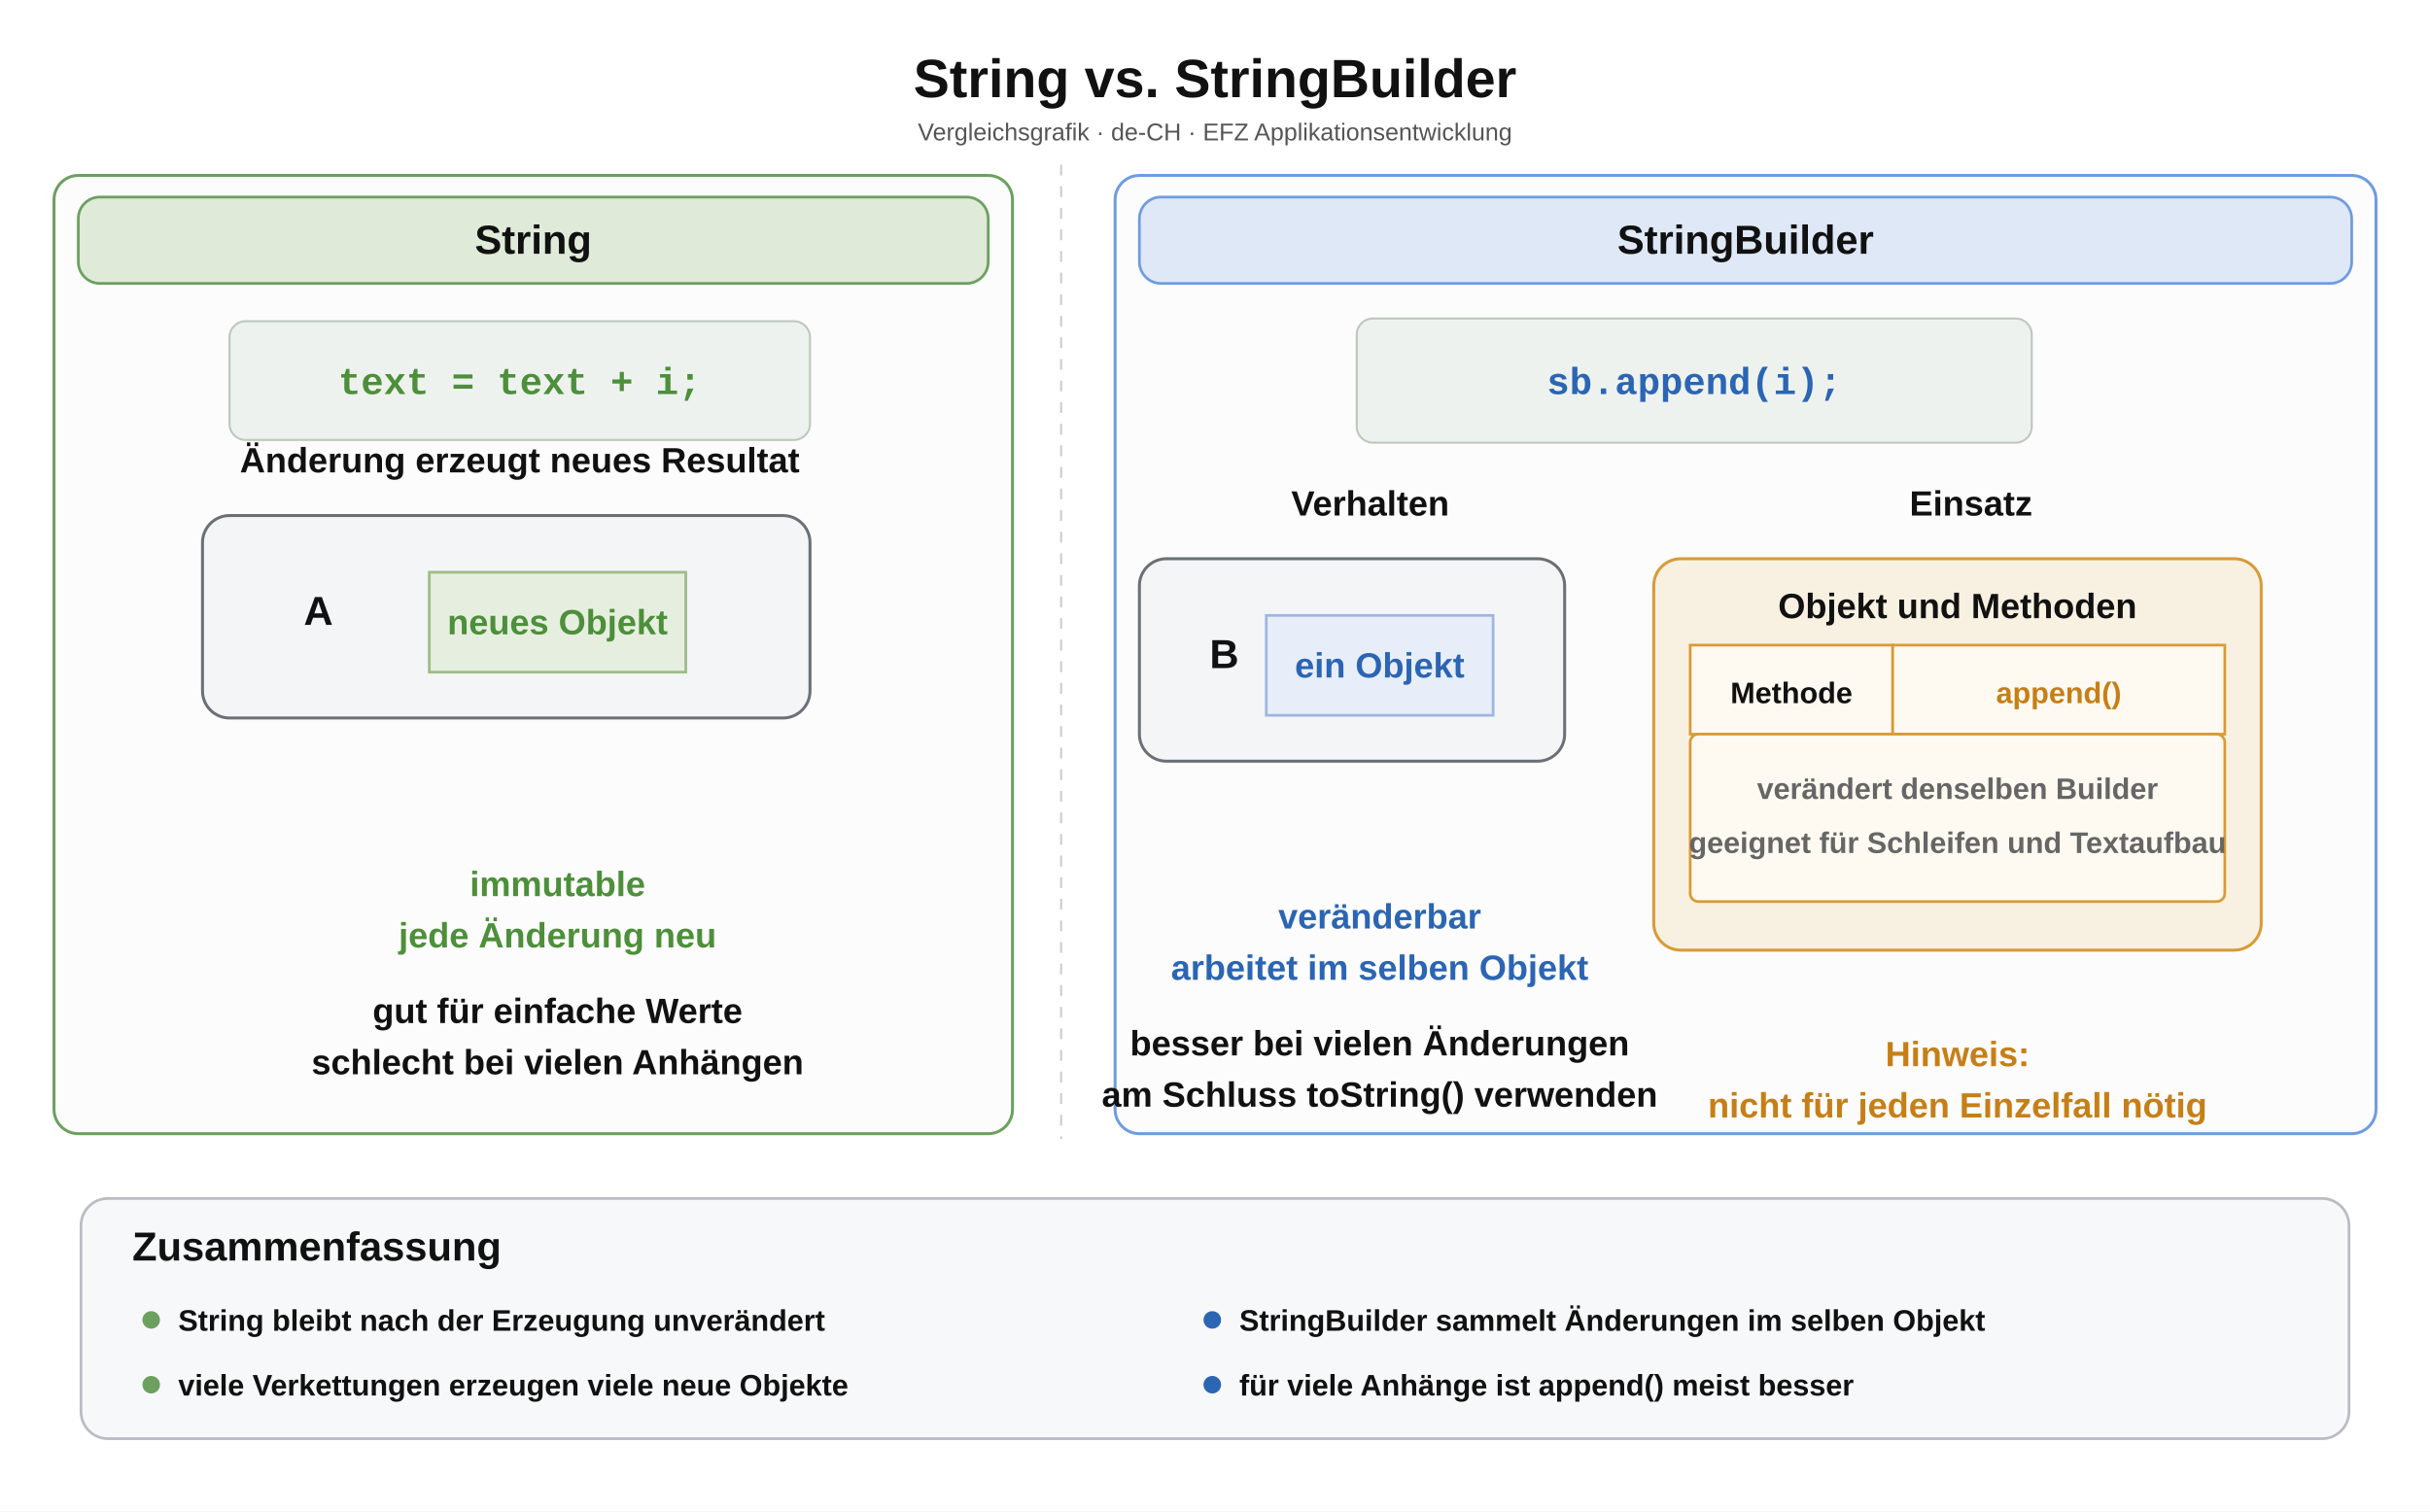
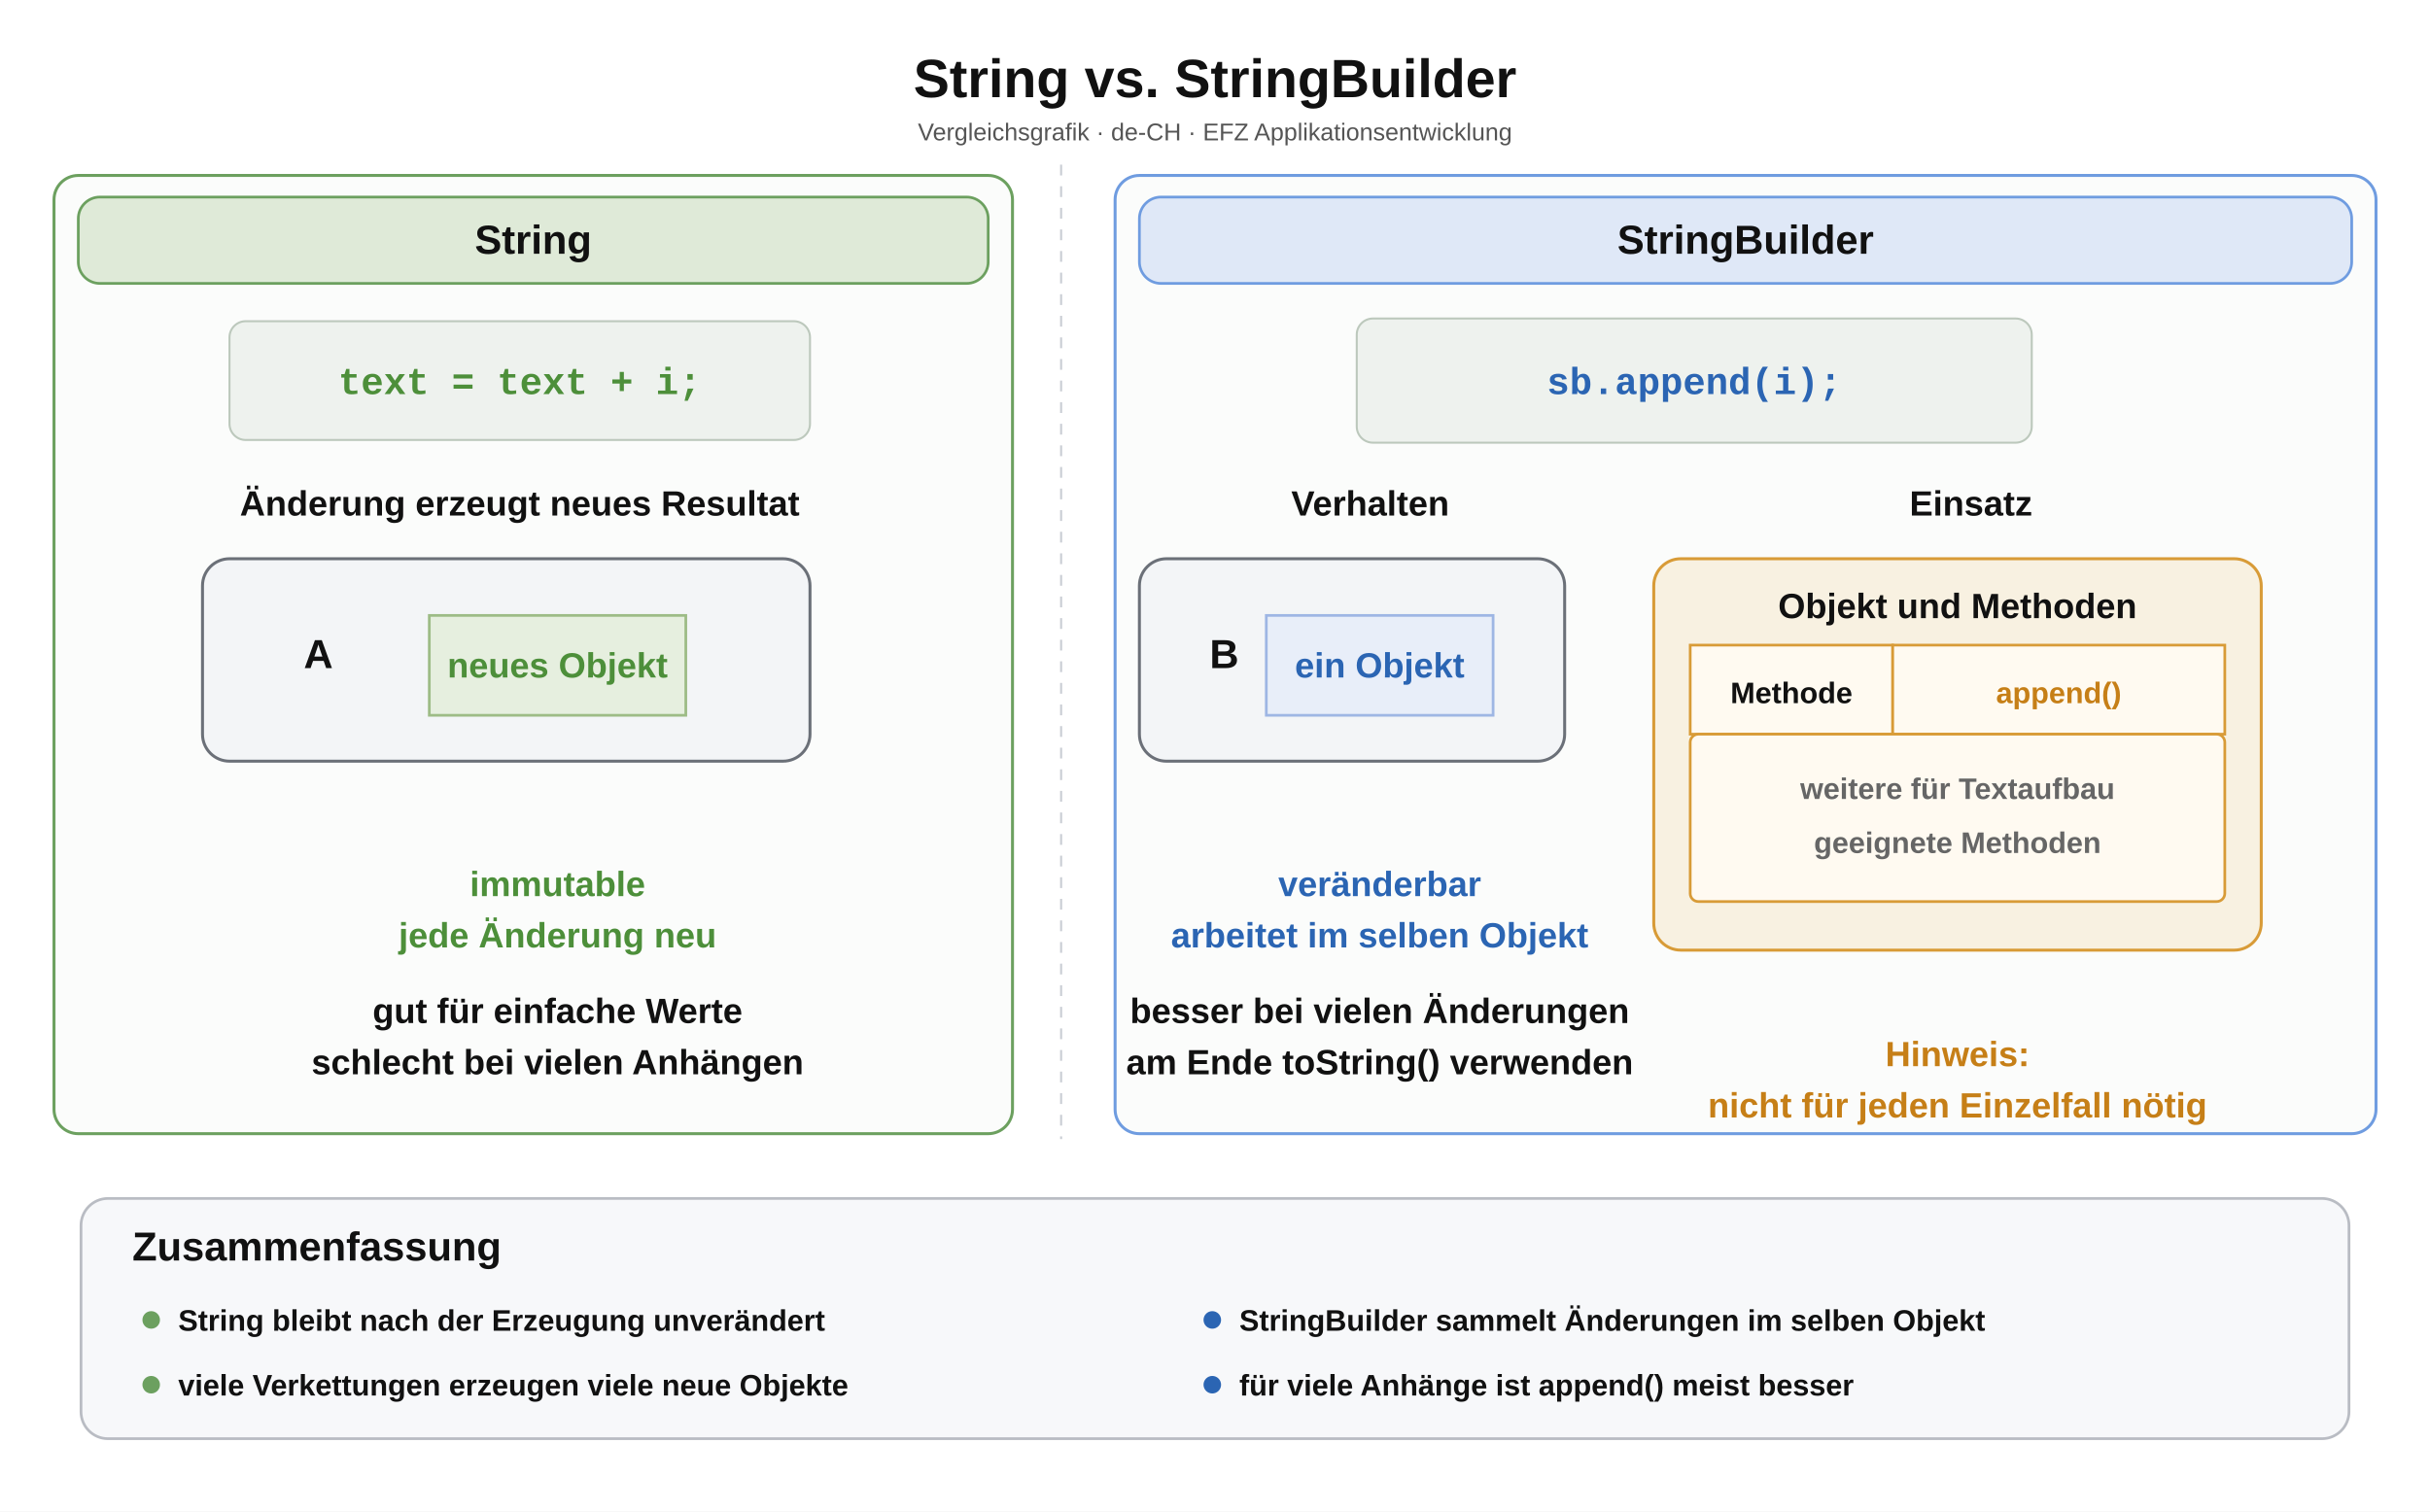
<svg xmlns="http://www.w3.org/2000/svg" width="1800" height="1120" viewBox="0 0 1800 1120" role="img" aria-labelledby="title desc">
  <rect x="0" y="0" width="1800" height="1120" fill="#ffffff" />
  <text x="900" y="72" text-anchor="middle" font-family="Arial, Helvetica, sans-serif" font-size="40" font-weight="700" fill="#111">String vs. StringBuilder</text>
  <text x="900" y="104" text-anchor="middle" font-family="Arial, Helvetica, sans-serif" font-size="18" fill="#555">Vergleichsgrafik · de-CH · EFZ Applikationsentwicklung</text>
  <rect x="40" y="130" rx="18" ry="18" width="710" height="710" fill="#fbfcfb" stroke="#6ca05f" stroke-width="2.2" />
  <rect x="58" y="146" rx="16" ry="16" width="674" height="64" fill="#dfead8" stroke="#6ca05f" stroke-width="2" />
  <text x="395" y="188" text-anchor="middle" font-family="Arial, Helvetica, sans-serif" font-size="30" font-weight="700" fill="#111">String</text>
  <rect x="170" y="238" rx="12" ry="12" width="430" height="88" fill="#eef2ee" stroke="#bcc8bc" stroke-width="1.5" />
  <text x="385" y="292" text-anchor="middle" font-family="'Courier New', Courier, monospace" font-size="28" font-weight="700" fill="#4d8f3a">text = text + i;</text>
-   <text x="385" y="350" text-anchor="middle" font-family="Arial, Helvetica, sans-serif" font-size="26" font-weight="700" fill="#111">Änderung erzeugt neues Resultat</text>
-   <rect x="150" y="382" rx="20" ry="20" width="450" height="150" fill="#f3f5f7" stroke="#6b7078" stroke-width="2.2" />
-   <text x="225" y="463" font-family="Arial, Helvetica, sans-serif" font-size="30" font-weight="700" fill="#111">A</text>
-   <rect x="318" y="424" width="190" height="74" fill="#e6efdf" stroke="#9dbc86" stroke-width="2" />
-   <text x="413" y="470" text-anchor="middle" font-family="Arial, Helvetica, sans-serif" font-size="26" font-weight="700" fill="#4d8f3a">neues Objekt</text>
+   <text x="385" y="382" text-anchor="middle" font-family="Arial, Helvetica, sans-serif" font-size="26" font-weight="700" fill="#111">Änderung erzeugt neues Resultat</text>
+   <rect x="150" y="414" rx="20" ry="20" width="450" height="150" fill="#f3f5f7" stroke="#6b7078" stroke-width="2.2" />
+   <text x="225" y="495" font-family="Arial, Helvetica, sans-serif" font-size="30" font-weight="700" fill="#111">A</text>
+   <rect x="318" y="456" width="190" height="74" fill="#e6efdf" stroke="#9dbc86" stroke-width="2" />
+   <text x="413" y="502" text-anchor="middle" font-family="Arial, Helvetica, sans-serif" font-size="26" font-weight="700" fill="#4d8f3a">neues Objekt</text>
  <text x="413" y="664" text-anchor="middle" font-family="Arial, Helvetica, sans-serif" font-size="26" font-weight="700" fill="#4d8f3a">immutable</text>
  <text x="413" y="702" text-anchor="middle" font-family="Arial, Helvetica, sans-serif" font-size="26" font-weight="700" fill="#4d8f3a">jede Änderung neu</text>
  <text x="413" y="758" text-anchor="middle" font-family="Arial, Helvetica, sans-serif" font-size="26" font-weight="700" fill="#111">gut für einfache Werte</text>
  <text x="413" y="796" text-anchor="middle" font-family="Arial, Helvetica, sans-serif" font-size="26" font-weight="700" fill="#111">schlecht bei vielen Anhängen</text>
  <line x1="786" y1="122" x2="786" y2="844" stroke="#c9cdd4" stroke-width="1.5" stroke-dasharray="8 8" />
  <rect x="826" y="130" rx="18" ry="18" width="934" height="710" fill="#fbfcfb" stroke="#6f9ce0" stroke-width="2.2" />
  <rect x="844" y="146" rx="16" ry="16" width="898" height="64" fill="#dfe8f7" stroke="#6f9ce0" stroke-width="2" />
  <text x="1293" y="188" text-anchor="middle" font-family="Arial, Helvetica, sans-serif" font-size="30" font-weight="700" fill="#111">StringBuilder</text>
  <rect x="1005" y="236" rx="12" ry="12" width="500" height="92" fill="#eef2ee" stroke="#bcc8bc" stroke-width="1.5" />
  <text x="1255" y="292" text-anchor="middle" font-family="'Courier New', Courier, monospace" font-size="28" font-weight="700" fill="#2b65b3">sb.append(i);</text>
  <text x="1015" y="382" text-anchor="middle" font-family="Arial, Helvetica, sans-serif" font-size="26" font-weight="700" fill="#111">Verhalten</text>
  <text x="1460" y="382" text-anchor="middle" font-family="Arial, Helvetica, sans-serif" font-size="26" font-weight="700" fill="#111">Einsatz</text>
  <rect x="844" y="414" rx="20" ry="20" width="315" height="150" fill="#f3f5f7" stroke="#6b7078" stroke-width="2.2" />
  <text x="896" y="495" font-family="Arial, Helvetica, sans-serif" font-size="30" font-weight="700" fill="#111">B</text>
  <rect x="938" y="456" width="168" height="74" fill="#e8eef9" stroke="#9eb6e4" stroke-width="2" />
  <text x="1022" y="502" text-anchor="middle" font-family="Arial, Helvetica, sans-serif" font-size="26" font-weight="700" fill="#2b65b3">ein Objekt</text>
  <rect x="1225" y="414" rx="20" ry="20" width="450" height="290" fill="#f8f1e1" stroke="#d89b37" stroke-width="2.2" />
  <text x="1450" y="458" text-anchor="middle" font-family="Arial, Helvetica, sans-serif" font-size="26" font-weight="700" fill="#111">Objekt und Methoden</text>
  <rect x="1252" y="478" width="150" height="66" fill="#fffaf1" stroke="#d89b37" stroke-width="2" />
  <rect x="1402" y="478" width="246" height="66" fill="#fffaf1" stroke="#d89b37" stroke-width="2" />
  <text x="1327" y="521" text-anchor="middle" font-family="Arial, Helvetica, sans-serif" font-size="22" font-weight="700" fill="#111">Methode</text>
  <text x="1525" y="521" text-anchor="middle" font-family="Arial, Helvetica, sans-serif" font-size="22" font-weight="700" fill="#c67f17">append()</text>
  <rect x="1252" y="544" width="396" height="124" rx="6" ry="6" fill="#fffaf1" stroke="#d89b37" stroke-width="2" />
-   <text x="1450" y="592" text-anchor="middle" font-family="Arial, Helvetica, sans-serif" font-size="22" font-weight="700" fill="#666">verändert denselben Builder</text>
-   <text x="1450" y="632" text-anchor="middle" font-family="Arial, Helvetica, sans-serif" font-size="22" font-weight="700" fill="#666">geeignet für Schleifen und Textaufbau</text>
-   <text x="1022" y="688" text-anchor="middle" font-family="Arial, Helvetica, sans-serif" font-size="26" font-weight="700" fill="#2b65b3">veränderbar</text>
-   <text x="1022" y="726" text-anchor="middle" font-family="Arial, Helvetica, sans-serif" font-size="26" font-weight="700" fill="#2b65b3">arbeitet im selben Objekt</text>
-   <text x="1022" y="782" text-anchor="middle" font-family="Arial, Helvetica, sans-serif" font-size="26" font-weight="700" fill="#111">besser bei vielen Änderungen</text>
-   <text x="1022" y="820" text-anchor="middle" font-family="Arial, Helvetica, sans-serif" font-size="26" font-weight="700" fill="#111">am Schluss toString() verwenden</text>
+   <text x="1450" y="592" text-anchor="middle" font-family="Arial, Helvetica, sans-serif" font-size="22" font-weight="700" fill="#666">weitere für Textaufbau</text>
+   <text x="1450" y="632" text-anchor="middle" font-family="Arial, Helvetica, sans-serif" font-size="22" font-weight="700" fill="#666">geeignete Methoden</text>
+   <text x="1022" y="664" text-anchor="middle" font-family="Arial, Helvetica, sans-serif" font-size="26" font-weight="700" fill="#2b65b3">veränderbar</text>
+   <text x="1022" y="702" text-anchor="middle" font-family="Arial, Helvetica, sans-serif" font-size="26" font-weight="700" fill="#2b65b3">arbeitet im selben Objekt</text>
+   <text x="1022" y="758" text-anchor="middle" font-family="Arial, Helvetica, sans-serif" font-size="26" font-weight="700" fill="#111">besser bei vielen Änderungen</text>
+   <text x="1022" y="796" text-anchor="middle" font-family="Arial, Helvetica, sans-serif" font-size="26" font-weight="700" fill="#111">am Ende toString() verwenden</text>
  <text x="1450" y="790" text-anchor="middle" font-family="Arial, Helvetica, sans-serif" font-size="26" font-weight="700" fill="#c67f17">Hinweis:</text>
  <text x="1450" y="828" text-anchor="middle" font-family="Arial, Helvetica, sans-serif" font-size="26" font-weight="700" fill="#c67f17">nicht für jeden Einzelfall nötig</text>
  <rect x="60" y="888" rx="20" ry="20" width="1680" height="178" fill="#f7f8fa" stroke="#b9bcc3" stroke-width="2" />
  <text x="98" y="934" font-family="Arial, Helvetica, sans-serif" font-size="30" font-weight="700" fill="#111">Zusammenfassung</text>
  <circle cx="112" cy="978" r="6.5" fill="#6ca05f" />
  <text x="132" y="986" font-family="Arial, Helvetica, sans-serif" font-size="22" font-weight="700" fill="#111">String bleibt nach der Erzeugung unverändert</text>
  <circle cx="112" cy="1026" r="6.5" fill="#6ca05f" />
  <text x="132" y="1034" font-family="Arial, Helvetica, sans-serif" font-size="22" font-weight="700" fill="#111">viele Verkettungen erzeugen viele neue Objekte</text>
  <circle cx="898" cy="978" r="6.5" fill="#2b65b3" />
  <text x="918" y="986" font-family="Arial, Helvetica, sans-serif" font-size="22" font-weight="700" fill="#111">StringBuilder sammelt Änderungen im selben Objekt</text>
  <circle cx="898" cy="1026" r="6.5" fill="#2b65b3" />
  <text x="918" y="1034" font-family="Arial, Helvetica, sans-serif" font-size="22" font-weight="700" fill="#111">für viele Anhänge ist append() meist besser</text>
</svg>
